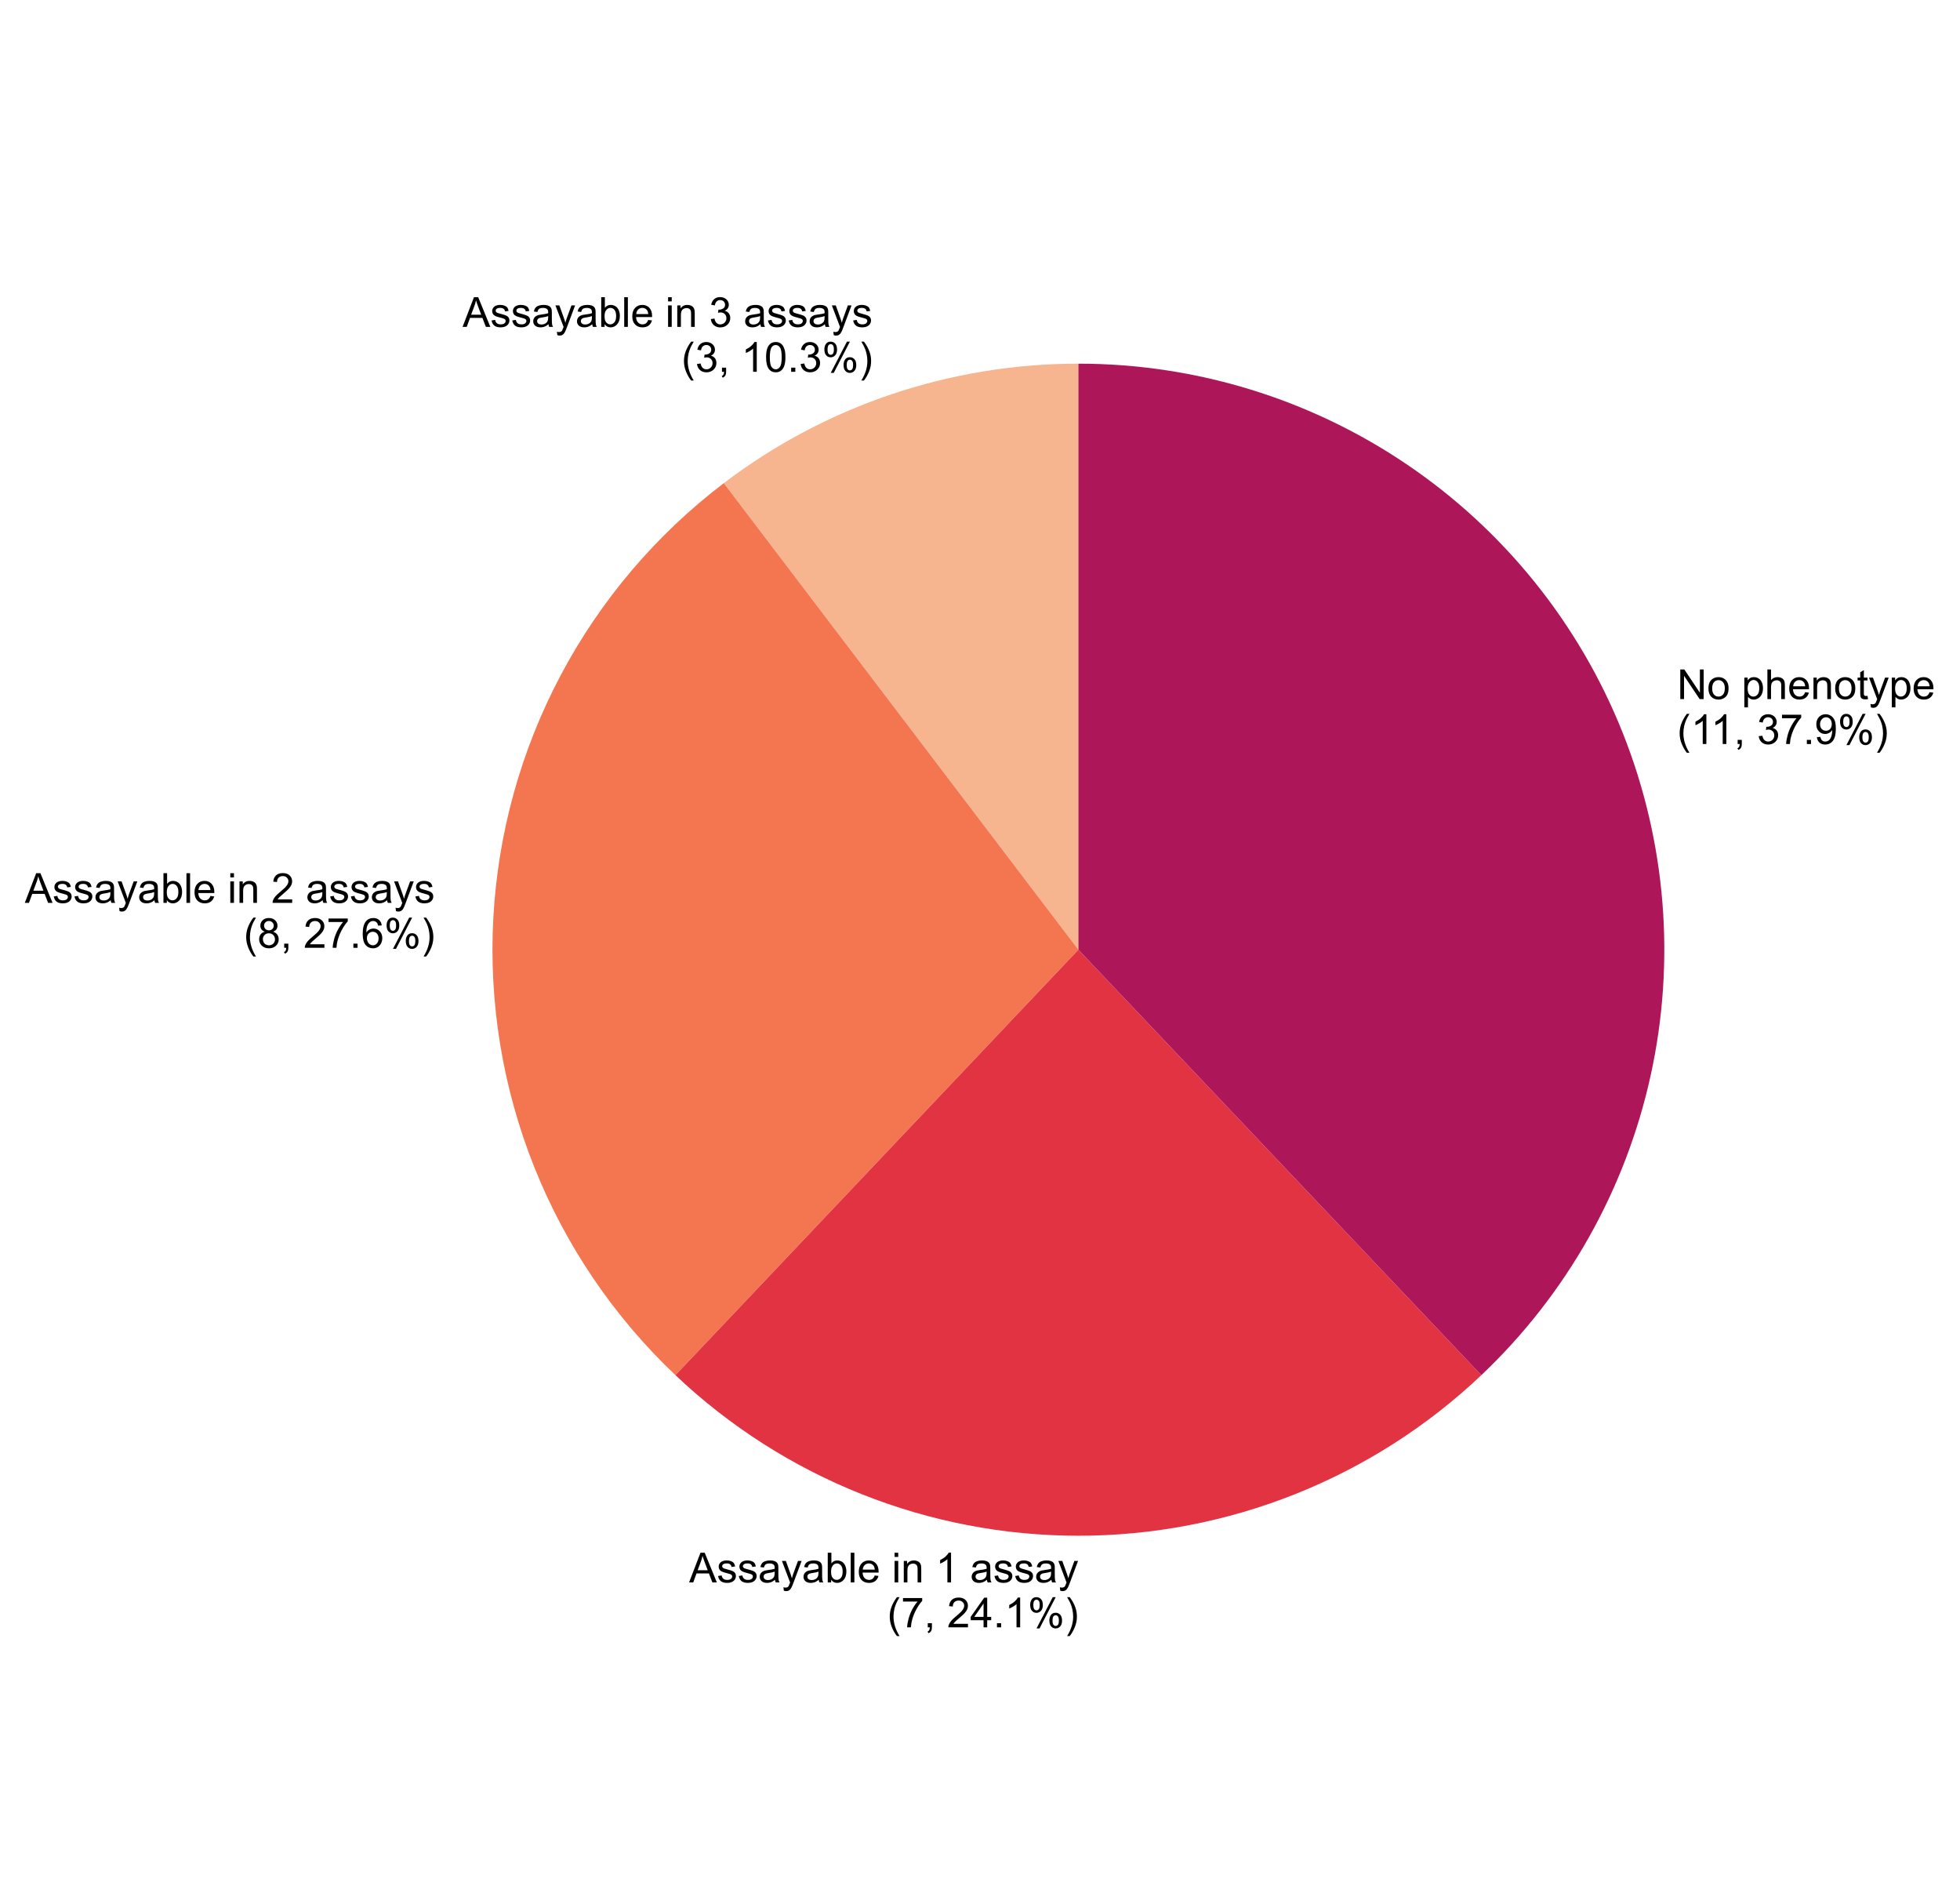
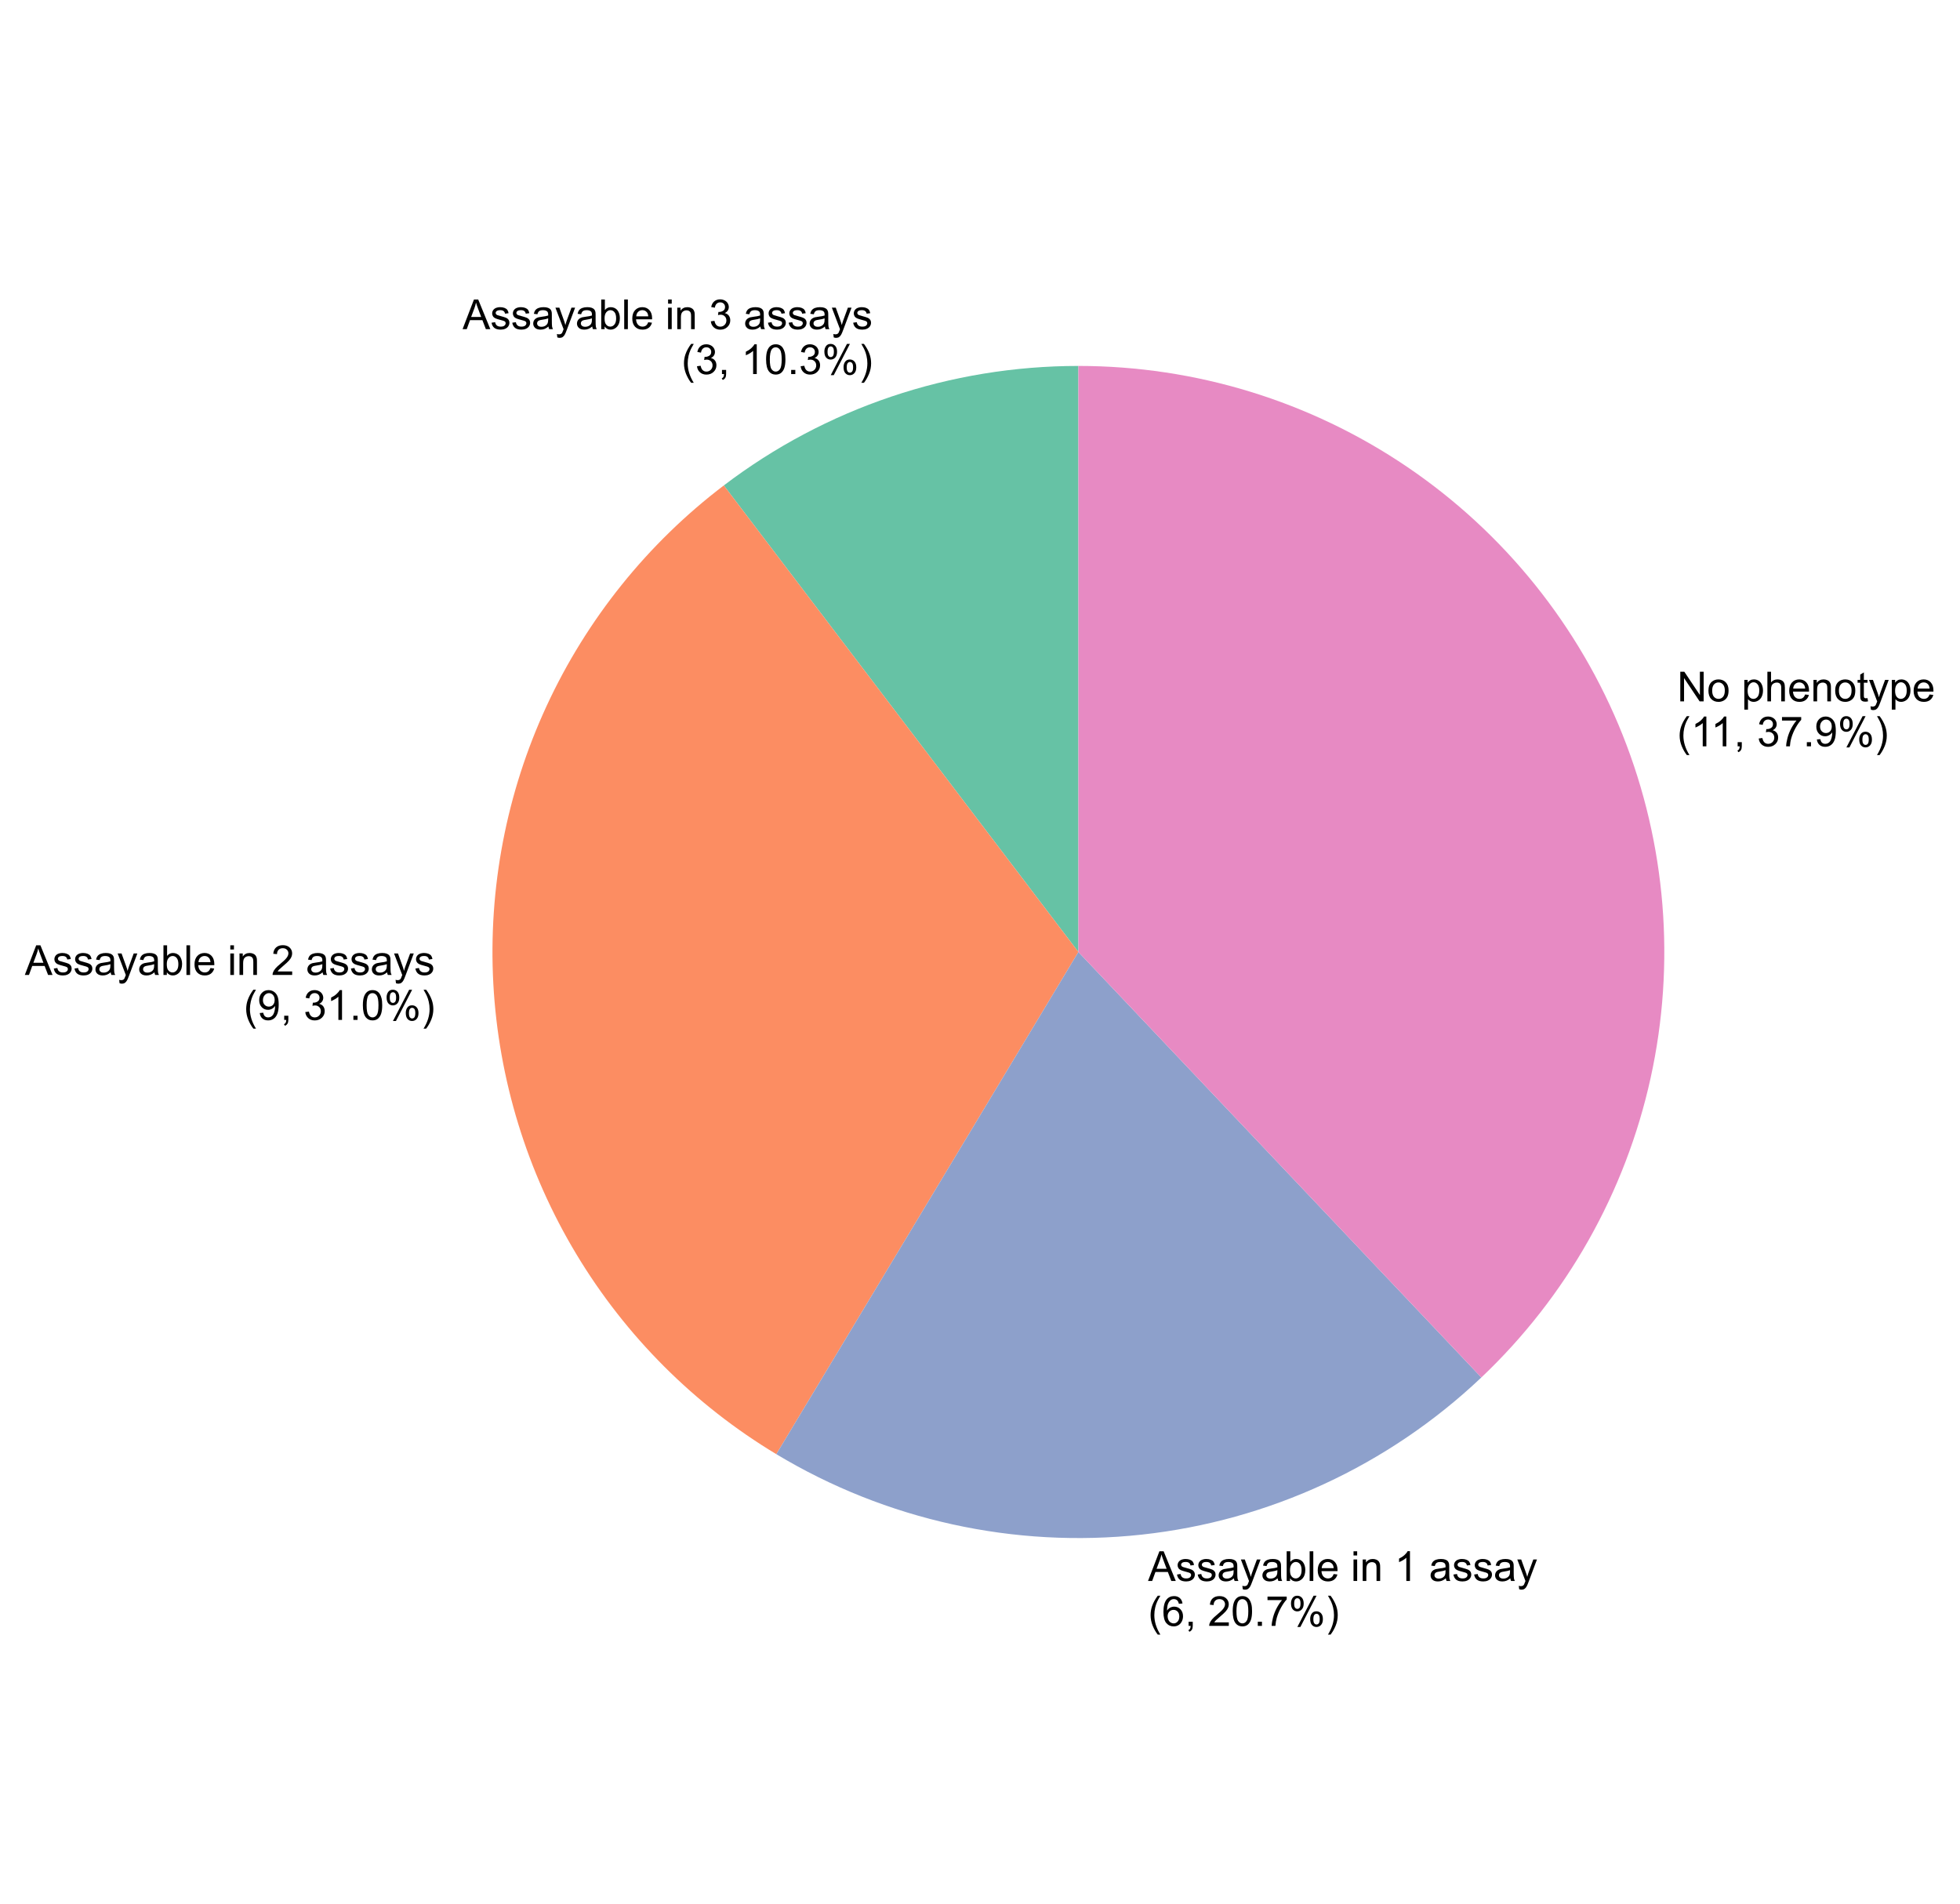
- <svg xmlns="http://www.w3.org/2000/svg" xmlns:xlink="http://www.w3.org/1999/xlink" width="567.611pt" height="549.955pt" viewBox="0 0 567.611 549.955" version="1.1">
+ <svg xmlns="http://www.w3.org/2000/svg" xmlns:xlink="http://www.w3.org/1999/xlink" width="567.611pt" height="551.263pt" viewBox="0 0 567.611 551.263" version="1.1">
  <defs>
    <style type="text/css">*{stroke-linejoin: round; stroke-linecap: butt}</style>
  </defs>
  <g id="figure_1">
    <g id="patch_1">
-       <path d="M 0 549.955  L 567.611 549.955  L 567.611 0  L 0 0  L 0 549.955  z " style="fill: none" />
+       <path d="M 0 551.263  L 567.611 551.263  L 567.611 0  L 0 0  L 0 551.263  z " style="fill: none" />
    </g>
    <g id="axes_1">
      <g id="patch_2">
-         <path d="M 312.299 105.296  C 293.877 105.296 275.577 108.296 258.12 114.178  C 240.662 120.06 224.278 128.746 209.612 139.895  L 312.299 274.977  z " style="fill: #f6b48f" />
+         <path d="M 312.299 105.95  C 293.877 105.95 275.577 108.95 258.12 114.832  C 240.662 120.715 224.278 129.401 209.612 140.549  L 312.299 275.632  z " style="fill: #66c2a5" />
      </g>
      <g id="patch_3">
-         <path d="M 209.612 139.895  C 190.025 154.785 173.908 173.759 162.383 195.497  C 150.858 217.235 144.198 241.223 142.866 265.791  C 141.534 290.359 145.562 314.926 154.669 337.783  C 163.776 360.64 177.746 381.245 195.609 398.166  L 312.299 274.977  z " style="fill: #f37651" />
+         <path d="M 209.612 140.549  C 187.554 157.318 169.935 179.237 158.3 204.384  C 146.666 229.532 141.366 257.15 142.866 284.818  C 144.367 312.486 152.621 339.37 166.906 363.112  C 181.191 386.854 201.077 406.74 224.819 421.025  L 312.299 275.632  z " style="fill: #fc8d62" />
      </g>
      <g id="patch_4">
-         <path d="M 195.609 398.166  C 227.116 428.01 268.902 444.659 312.299 444.659  C 355.697 444.659 397.483 428.01 428.989 398.166  L 312.299 274.977  z " style="fill: #e13342" />
+         <path d="M 224.819 421.025  C 256.595 440.143 293.778 448.328 330.645 444.319  C 367.512 440.309 402.066 424.322 428.989 398.82  L 312.299 275.632  z " style="fill: #8da0cb" />
      </g>
      <g id="patch_5">
-         <path d="M 428.989 398.166  C 453.635 374.82 470.716 344.607 478.014 311.454  C 485.311 278.301 482.495 243.708 469.929 212.172  C 457.364 180.636 435.62 153.584 407.522 134.534  C 379.425 115.483 346.246 105.296 312.299 105.296  L 312.299 274.977  z " style="fill: #ad1759" />
+         <path d="M 428.989 398.82  C 453.635 375.474 470.716 345.262 478.014 312.108  C 485.311 278.955 482.495 244.362 469.929 212.826  C 457.364 181.29 435.62 154.239 407.522 135.188  C 379.425 116.137 346.246 105.95 312.299 105.95  L 312.299 275.632  z " style="fill: #e78ac3" />
      </g>
      <g id="matplotlib.axis_1" />
      <g id="matplotlib.axis_2" />
      <g id="text_1">
-         <g transform="translate(133.9785 94.64365) scale(0.12 -0.12)">
+         <g transform="translate(133.9785 95.29798) scale(0.12 -0.12)">
          <defs>
            <path id="ArialMT-41" d="M -9 0  L 1750 4581  L 2403 4581  L 4278 0  L 3588 0  L 3053 1388  L 1138 1388  L 634 0  L -9 0  z M 1313 1881  L 2866 1881  L 2388 3150  Q 2169 3728 2063 4100  Q 1975 3659 1816 3225  L 1313 1881  z " transform="scale(0.015625)" />
            <path id="ArialMT-73" d="M 197 991  L 753 1078  Q 800 744 1014 566  Q 1228 388 1613 388  Q 2000 388 2187 545  Q 2375 703 2375 916  Q 2375 1106 2209 1216  Q 2094 1291 1634 1406  Q 1016 1563 777 1677  Q 538 1791 414 1992  Q 291 2194 291 2438  Q 291 2659 392 2848  Q 494 3038 669 3163  Q 800 3259 1026 3326  Q 1253 3394 1513 3394  Q 1903 3394 2198 3281  Q 2494 3169 2634 2976  Q 2775 2784 2828 2463  L 2278 2388  Q 2241 2644 2061 2787  Q 1881 2931 1553 2931  Q 1166 2931 1000 2803  Q 834 2675 834 2503  Q 834 2394 903 2306  Q 972 2216 1119 2156  Q 1203 2125 1616 2013  Q 2213 1853 2448 1751  Q 2684 1650 2818 1456  Q 2953 1263 2953 975  Q 2953 694 2789 445  Q 2625 197 2315 61  Q 2006 -75 1616 -75  Q 969 -75 630 194  Q 291 463 197 991  z " transform="scale(0.015625)" />
            <path id="ArialMT-61" d="M 2588 409  Q 2275 144 1986 34  Q 1697 -75 1366 -75  Q 819 -75 525 192  Q 231 459 231 875  Q 231 1119 342 1320  Q 453 1522 633 1644  Q 813 1766 1038 1828  Q 1203 1872 1538 1913  Q 2219 1994 2541 2106  Q 2544 2222 2544 2253  Q 2544 2597 2384 2738  Q 2169 2928 1744 2928  Q 1347 2928 1158 2789  Q 969 2650 878 2297  L 328 2372  Q 403 2725 575 2942  Q 747 3159 1072 3276  Q 1397 3394 1825 3394  Q 2250 3394 2515 3294  Q 2781 3194 2906 3042  Q 3031 2891 3081 2659  Q 3109 2516 3109 2141  L 3109 1391  Q 3109 606 3145 398  Q 3181 191 3288 0  L 2700 0  Q 2613 175 2588 409  z M 2541 1666  Q 2234 1541 1622 1453  Q 1275 1403 1131 1340  Q 988 1278 909 1158  Q 831 1038 831 891  Q 831 666 1001 516  Q 1172 366 1500 366  Q 1825 366 2078 508  Q 2331 650 2450 897  Q 2541 1088 2541 1459  L 2541 1666  z " transform="scale(0.015625)" />
            <path id="ArialMT-79" d="M 397 -1278  L 334 -750  Q 519 -800 656 -800  Q 844 -800 956 -737  Q 1069 -675 1141 -563  Q 1194 -478 1313 -144  Q 1328 -97 1363 -6  L 103 3319  L 709 3319  L 1400 1397  Q 1534 1031 1641 628  Q 1738 1016 1872 1384  L 2581 3319  L 3144 3319  L 1881 -56  Q 1678 -603 1566 -809  Q 1416 -1088 1222 -1217  Q 1028 -1347 759 -1347  Q 597 -1347 397 -1278  z " transform="scale(0.015625)" />
            <path id="ArialMT-62" d="M 941 0  L 419 0  L 419 4581  L 981 4581  L 981 2947  Q 1338 3394 1891 3394  Q 2197 3394 2470 3270  Q 2744 3147 2920 2923  Q 3097 2700 3197 2384  Q 3297 2069 3297 1709  Q 3297 856 2875 390  Q 2453 -75 1863 -75  Q 1275 -75 941 416  L 941 0  z M 934 1684  Q 934 1088 1097 822  Q 1363 388 1816 388  Q 2184 388 2453 708  Q 2722 1028 2722 1663  Q 2722 2313 2464 2622  Q 2206 2931 1841 2931  Q 1472 2931 1203 2611  Q 934 2291 934 1684  z " transform="scale(0.015625)" />
            <path id="ArialMT-6c" d="M 409 0  L 409 4581  L 972 4581  L 972 0  L 409 0  z " transform="scale(0.015625)" />
            <path id="ArialMT-65" d="M 2694 1069  L 3275 997  Q 3138 488 2766 206  Q 2394 -75 1816 -75  Q 1088 -75 661 373  Q 234 822 234 1631  Q 234 2469 665 2931  Q 1097 3394 1784 3394  Q 2450 3394 2872 2941  Q 3294 2488 3294 1666  Q 3294 1616 3291 1516  L 816 1516  Q 847 969 1125 678  Q 1403 388 1819 388  Q 2128 388 2347 550  Q 2566 713 2694 1069  z M 847 1978  L 2700 1978  Q 2663 2397 2488 2606  Q 2219 2931 1791 2931  Q 1403 2931 1139 2672  Q 875 2413 847 1978  z " transform="scale(0.015625)" />
            <path id="ArialMT-20" transform="scale(0.015625)" />
            <path id="ArialMT-69" d="M 425 3934  L 425 4581  L 988 4581  L 988 3934  L 425 3934  z M 425 0  L 425 3319  L 988 3319  L 988 0  L 425 0  z " transform="scale(0.015625)" />
            <path id="ArialMT-6e" d="M 422 0  L 422 3319  L 928 3319  L 928 2847  Q 1294 3394 1984 3394  Q 2284 3394 2536 3286  Q 2788 3178 2913 3003  Q 3038 2828 3088 2588  Q 3119 2431 3119 2041  L 3119 0  L 2556 0  L 2556 2019  Q 2556 2363 2490 2533  Q 2425 2703 2258 2804  Q 2091 2906 1866 2906  Q 1506 2906 1245 2678  Q 984 2450 984 1813  L 984 0  L 422 0  z " transform="scale(0.015625)" />
            <path id="ArialMT-33" d="M 269 1209  L 831 1284  Q 928 806 1161 595  Q 1394 384 1728 384  Q 2125 384 2398 659  Q 2672 934 2672 1341  Q 2672 1728 2419 1979  Q 2166 2231 1775 2231  Q 1616 2231 1378 2169  L 1441 2663  Q 1497 2656 1531 2656  Q 1891 2656 2178 2843  Q 2466 3031 2466 3422  Q 2466 3731 2256 3934  Q 2047 4138 1716 4138  Q 1388 4138 1169 3931  Q 950 3725 888 3313  L 325 3413  Q 428 3978 793 4289  Q 1159 4600 1703 4600  Q 2078 4600 2393 4439  Q 2709 4278 2876 4000  Q 3044 3722 3044 3409  Q 3044 3113 2884 2869  Q 2725 2625 2413 2481  Q 2819 2388 3044 2092  Q 3269 1797 3269 1353  Q 3269 753 2831 336  Q 2394 -81 1725 -81  Q 1122 -81 723 278  Q 325 638 269 1209  z " transform="scale(0.015625)" />
          </defs>
          <use xlink:href="#ArialMT-41" />
          <use xlink:href="#ArialMT-73" x="66.699" />
          <use xlink:href="#ArialMT-73" x="116.699" />
          <use xlink:href="#ArialMT-61" x="166.699" />
          <use xlink:href="#ArialMT-79" x="222.314" />
          <use xlink:href="#ArialMT-61" x="272.314" />
          <use xlink:href="#ArialMT-62" x="327.93" />
          <use xlink:href="#ArialMT-6c" x="383.545" />
          <use xlink:href="#ArialMT-65" x="405.762" />
          <use xlink:href="#ArialMT-20" x="461.377" />
          <use xlink:href="#ArialMT-69" x="489.16" />
          <use xlink:href="#ArialMT-6e" x="511.377" />
          <use xlink:href="#ArialMT-20" x="566.992" />
          <use xlink:href="#ArialMT-33" x="594.775" />
          <use xlink:href="#ArialMT-20" x="650.391" />
          <use xlink:href="#ArialMT-61" x="678.174" />
          <use xlink:href="#ArialMT-73" x="733.789" />
          <use xlink:href="#ArialMT-73" x="783.789" />
          <use xlink:href="#ArialMT-61" x="833.789" />
          <use xlink:href="#ArialMT-79" x="889.404" />
          <use xlink:href="#ArialMT-73" x="939.404" />
        </g>
-         <g transform="translate(197.346 107.652) scale(0.12 -0.12)">
+         <g transform="translate(197.346 108.3064) scale(0.12 -0.12)">
          <defs>
            <path id="ArialMT-28" d="M 1497 -1347  Q 1031 -759 709 28  Q 388 816 388 1659  Q 388 2403 628 3084  Q 909 3875 1497 4659  L 1900 4659  Q 1522 4009 1400 3731  Q 1209 3300 1100 2831  Q 966 2247 966 1656  Q 966 153 1900 -1347  L 1497 -1347  z " transform="scale(0.015625)" />
            <path id="ArialMT-2c" d="M 569 0  L 569 641  L 1209 641  L 1209 0  Q 1209 -353 1084 -570  Q 959 -788 688 -906  L 531 -666  Q 709 -588 793 -436  Q 878 -284 888 0  L 569 0  z " transform="scale(0.015625)" />
            <path id="ArialMT-31" d="M 2384 0  L 1822 0  L 1822 3584  Q 1619 3391 1289 3197  Q 959 3003 697 2906  L 697 3450  Q 1169 3672 1522 3987  Q 1875 4303 2022 4600  L 2384 4600  L 2384 0  z " transform="scale(0.015625)" />
            <path id="ArialMT-30" d="M 266 2259  Q 266 3072 433 3567  Q 600 4063 929 4331  Q 1259 4600 1759 4600  Q 2128 4600 2406 4451  Q 2684 4303 2865 4023  Q 3047 3744 3150 3342  Q 3253 2941 3253 2259  Q 3253 1453 3087 958  Q 2922 463 2592 192  Q 2263 -78 1759 -78  Q 1097 -78 719 397  Q 266 969 266 2259  z M 844 2259  Q 844 1131 1108 757  Q 1372 384 1759 384  Q 2147 384 2411 759  Q 2675 1134 2675 2259  Q 2675 3391 2411 3762  Q 2147 4134 1753 4134  Q 1366 4134 1134 3806  Q 844 3388 844 2259  z " transform="scale(0.015625)" />
            <path id="ArialMT-2e" d="M 581 0  L 581 641  L 1222 641  L 1222 0  L 581 0  z " transform="scale(0.015625)" />
            <path id="ArialMT-25" d="M 372 3481  Q 372 3972 619 4315  Q 866 4659 1334 4659  Q 1766 4659 2048 4351  Q 2331 4044 2331 3447  Q 2331 2866 2045 2552  Q 1759 2238 1341 2238  Q 925 2238 648 2547  Q 372 2856 372 3481  z M 1350 4272  Q 1141 4272 1002 4090  Q 863 3909 863 3425  Q 863 2984 1003 2804  Q 1144 2625 1350 2625  Q 1563 2625 1702 2806  Q 1841 2988 1841 3469  Q 1841 3913 1700 4092  Q 1559 4272 1350 4272  z M 1353 -169  L 3859 4659  L 4316 4659  L 1819 -169  L 1353 -169  z M 3334 1075  Q 3334 1569 3581 1911  Q 3828 2253 4300 2253  Q 4731 2253 5014 1945  Q 5297 1638 5297 1041  Q 5297 459 5011 145  Q 4725 -169 4303 -169  Q 3888 -169 3611 142  Q 3334 453 3334 1075  z M 4316 1866  Q 4103 1866 3964 1684  Q 3825 1503 3825 1019  Q 3825 581 3965 400  Q 4106 219 4313 219  Q 4528 219 4667 400  Q 4806 581 4806 1063  Q 4806 1506 4665 1686  Q 4525 1866 4316 1866  z " transform="scale(0.015625)" />
            <path id="ArialMT-29" d="M 791 -1347  L 388 -1347  Q 1322 153 1322 1656  Q 1322 2244 1188 2822  Q 1081 3291 891 3722  Q 769 4003 388 4659  L 791 4659  Q 1378 3875 1659 3084  Q 1900 2403 1900 1659  Q 1900 816 1576 28  Q 1253 -759 791 -1347  z " transform="scale(0.015625)" />
          </defs>
          <use xlink:href="#ArialMT-28" />
          <use xlink:href="#ArialMT-33" x="33.301" />
          <use xlink:href="#ArialMT-2c" x="88.916" />
          <use xlink:href="#ArialMT-20" x="116.699" />
          <use xlink:href="#ArialMT-31" x="144.482" />
          <use xlink:href="#ArialMT-30" x="200.098" />
          <use xlink:href="#ArialMT-2e" x="255.713" />
          <use xlink:href="#ArialMT-33" x="283.496" />
          <use xlink:href="#ArialMT-25" x="339.111" />
          <use xlink:href="#ArialMT-29" x="428.027" />
        </g>
      </g>
      <g id="text_2">
-         <g transform="translate(7.2 261.4179) scale(0.12 -0.12)">
+         <g transform="translate(7.2 282.2823) scale(0.12 -0.12)">
          <defs>
            <path id="ArialMT-32" d="M 3222 541  L 3222 0  L 194 0  Q 188 203 259 391  Q 375 700 629 1000  Q 884 1300 1366 1694  Q 2113 2306 2375 2664  Q 2638 3022 2638 3341  Q 2638 3675 2398 3904  Q 2159 4134 1775 4134  Q 1369 4134 1125 3890  Q 881 3647 878 3216  L 300 3275  Q 359 3922 746 4261  Q 1134 4600 1788 4600  Q 2447 4600 2831 4234  Q 3216 3869 3216 3328  Q 3216 3053 3103 2787  Q 2991 2522 2730 2228  Q 2469 1934 1863 1422  Q 1356 997 1212 845  Q 1069 694 975 541  L 3222 541  z " transform="scale(0.015625)" />
          </defs>
          <use xlink:href="#ArialMT-41" />
          <use xlink:href="#ArialMT-73" x="66.699" />
          <use xlink:href="#ArialMT-73" x="116.699" />
          <use xlink:href="#ArialMT-61" x="166.699" />
          <use xlink:href="#ArialMT-79" x="222.314" />
          <use xlink:href="#ArialMT-61" x="272.314" />
          <use xlink:href="#ArialMT-62" x="327.93" />
          <use xlink:href="#ArialMT-6c" x="383.545" />
          <use xlink:href="#ArialMT-65" x="405.762" />
          <use xlink:href="#ArialMT-20" x="461.377" />
          <use xlink:href="#ArialMT-69" x="489.16" />
          <use xlink:href="#ArialMT-6e" x="511.377" />
          <use xlink:href="#ArialMT-20" x="566.992" />
          <use xlink:href="#ArialMT-32" x="594.775" />
          <use xlink:href="#ArialMT-20" x="650.391" />
          <use xlink:href="#ArialMT-61" x="678.174" />
          <use xlink:href="#ArialMT-73" x="733.789" />
          <use xlink:href="#ArialMT-73" x="783.789" />
          <use xlink:href="#ArialMT-61" x="833.789" />
          <use xlink:href="#ArialMT-79" x="889.404" />
          <use xlink:href="#ArialMT-73" x="939.404" />
        </g>
-         <g transform="translate(70.5675 274.4263) scale(0.12 -0.12)">
-           <defs>
-             <path id="ArialMT-38" d="M 1131 2484  Q 781 2613 612 2850  Q 444 3088 444 3419  Q 444 3919 803 4259  Q 1163 4600 1759 4600  Q 2359 4600 2725 4251  Q 3091 3903 3091 3403  Q 3091 3084 2923 2848  Q 2756 2613 2416 2484  Q 2838 2347 3058 2040  Q 3278 1734 3278 1309  Q 3278 722 2862 322  Q 2447 -78 1769 -78  Q 1091 -78 675 323  Q 259 725 259 1325  Q 259 1772 486 2073  Q 713 2375 1131 2484  z M 1019 3438  Q 1019 3113 1228 2906  Q 1438 2700 1772 2700  Q 2097 2700 2305 2904  Q 2513 3109 2513 3406  Q 2513 3716 2298 3927  Q 2084 4138 1766 4138  Q 1444 4138 1231 3931  Q 1019 3725 1019 3438  z M 838 1322  Q 838 1081 952 856  Q 1066 631 1291 507  Q 1516 384 1775 384  Q 2178 384 2440 643  Q 2703 903 2703 1303  Q 2703 1709 2433 1975  Q 2163 2241 1756 2241  Q 1359 2241 1098 1978  Q 838 1716 838 1322  z " transform="scale(0.015625)" />
-             <path id="ArialMT-37" d="M 303 3981  L 303 4522  L 3269 4522  L 3269 4084  Q 2831 3619 2401 2847  Q 1972 2075 1738 1259  Q 1569 684 1522 0  L 944 0  Q 953 541 1156 1306  Q 1359 2072 1739 2783  Q 2119 3494 2547 3981  L 303 3981  z " transform="scale(0.015625)" />
-             <path id="ArialMT-36" d="M 3184 3459  L 2625 3416  Q 2550 3747 2413 3897  Q 2184 4138 1850 4138  Q 1581 4138 1378 3988  Q 1113 3794 959 3422  Q 806 3050 800 2363  Q 1003 2672 1297 2822  Q 1591 2972 1913 2972  Q 2475 2972 2870 2558  Q 3266 2144 3266 1488  Q 3266 1056 3080 686  Q 2894 316 2569 119  Q 2244 -78 1831 -78  Q 1128 -78 684 439  Q 241 956 241 2144  Q 241 3472 731 4075  Q 1159 4600 1884 4600  Q 2425 4600 2770 4297  Q 3116 3994 3184 3459  z M 888 1484  Q 888 1194 1011 928  Q 1134 663 1356 523  Q 1578 384 1822 384  Q 2178 384 2434 671  Q 2691 959 2691 1453  Q 2691 1928 2437 2201  Q 2184 2475 1800 2475  Q 1419 2475 1153 2201  Q 888 1928 888 1484  z " transform="scale(0.015625)" />
-           </defs>
-           <use xlink:href="#ArialMT-28" />
-           <use xlink:href="#ArialMT-38" x="33.301" />
+         <g transform="translate(70.5675 295.2906) scale(0.12 -0.12)">
+           <defs>
+             <path id="ArialMT-39" d="M 350 1059  L 891 1109  Q 959 728 1153 556  Q 1347 384 1650 384  Q 1909 384 2104 503  Q 2300 622 2425 820  Q 2550 1019 2634 1356  Q 2719 1694 2719 2044  Q 2719 2081 2716 2156  Q 2547 1888 2255 1720  Q 1963 1553 1622 1553  Q 1053 1553 659 1965  Q 266 2378 266 3053  Q 266 3750 677 4175  Q 1088 4600 1706 4600  Q 2153 4600 2523 4359  Q 2894 4119 3086 3673  Q 3278 3228 3278 2384  Q 3278 1506 3087 986  Q 2897 466 2520 194  Q 2144 -78 1638 -78  Q 1100 -78 759 220  Q 419 519 350 1059  z M 2653 3081  Q 2653 3566 2395 3850  Q 2138 4134 1775 4134  Q 1400 4134 1122 3828  Q 844 3522 844 3034  Q 844 2597 1108 2323  Q 1372 2050 1759 2050  Q 2150 2050 2401 2323  Q 2653 2597 2653 3081  z " transform="scale(0.015625)" />
+           </defs>
+           <use xlink:href="#ArialMT-28" />
+           <use xlink:href="#ArialMT-39" x="33.301" />
          <use xlink:href="#ArialMT-2c" x="88.916" />
          <use xlink:href="#ArialMT-20" x="116.699" />
-           <use xlink:href="#ArialMT-32" x="144.482" />
-           <use xlink:href="#ArialMT-37" x="200.098" />
+           <use xlink:href="#ArialMT-33" x="144.482" />
+           <use xlink:href="#ArialMT-31" x="200.098" />
          <use xlink:href="#ArialMT-2e" x="255.713" />
-           <use xlink:href="#ArialMT-36" x="283.496" />
+           <use xlink:href="#ArialMT-30" x="283.496" />
          <use xlink:href="#ArialMT-25" x="339.111" />
          <use xlink:href="#ArialMT-29" x="428.027" />
        </g>
      </g>
      <g id="text_3">
-         <g transform="translate(199.5761 458.1727) scale(0.12 -0.12)">
+         <g transform="translate(332.4796 457.7329) scale(0.12 -0.12)">
          <use xlink:href="#ArialMT-41" />
          <use xlink:href="#ArialMT-73" x="66.699" />
          <use xlink:href="#ArialMT-73" x="116.699" />
          <use xlink:href="#ArialMT-61" x="166.699" />
          <use xlink:href="#ArialMT-79" x="222.314" />
          <use xlink:href="#ArialMT-61" x="272.314" />
          <use xlink:href="#ArialMT-62" x="327.93" />
          <use xlink:href="#ArialMT-6c" x="383.545" />
          <use xlink:href="#ArialMT-65" x="405.762" />
          <use xlink:href="#ArialMT-20" x="461.377" />
          <use xlink:href="#ArialMT-69" x="489.16" />
          <use xlink:href="#ArialMT-6e" x="511.377" />
          <use xlink:href="#ArialMT-20" x="566.992" />
          <use xlink:href="#ArialMT-31" x="594.775" />
          <use xlink:href="#ArialMT-20" x="650.391" />
          <use xlink:href="#ArialMT-61" x="678.174" />
          <use xlink:href="#ArialMT-73" x="733.789" />
          <use xlink:href="#ArialMT-73" x="783.789" />
          <use xlink:href="#ArialMT-61" x="833.789" />
          <use xlink:href="#ArialMT-79" x="889.404" />
        </g>
-         <g transform="translate(256.9436 471.1811) scale(0.12 -0.12)">
-           <defs>
-             <path id="ArialMT-34" d="M 2069 0  L 2069 1097  L 81 1097  L 81 1613  L 2172 4581  L 2631 4581  L 2631 1613  L 3250 1613  L 3250 1097  L 2631 1097  L 2631 0  L 2069 0  z M 2069 1613  L 2069 3678  L 634 1613  L 2069 1613  z " transform="scale(0.015625)" />
-           </defs>
-           <use xlink:href="#ArialMT-28" />
-           <use xlink:href="#ArialMT-37" x="33.301" />
+         <g transform="translate(332.4796 470.7413) scale(0.12 -0.12)">
+           <defs>
+             <path id="ArialMT-36" d="M 3184 3459  L 2625 3416  Q 2550 3747 2413 3897  Q 2184 4138 1850 4138  Q 1581 4138 1378 3988  Q 1113 3794 959 3422  Q 806 3050 800 2363  Q 1003 2672 1297 2822  Q 1591 2972 1913 2972  Q 2475 2972 2870 2558  Q 3266 2144 3266 1488  Q 3266 1056 3080 686  Q 2894 316 2569 119  Q 2244 -78 1831 -78  Q 1128 -78 684 439  Q 241 956 241 2144  Q 241 3472 731 4075  Q 1159 4600 1884 4600  Q 2425 4600 2770 4297  Q 3116 3994 3184 3459  z M 888 1484  Q 888 1194 1011 928  Q 1134 663 1356 523  Q 1578 384 1822 384  Q 2178 384 2434 671  Q 2691 959 2691 1453  Q 2691 1928 2437 2201  Q 2184 2475 1800 2475  Q 1419 2475 1153 2201  Q 888 1928 888 1484  z " transform="scale(0.015625)" />
+             <path id="ArialMT-37" d="M 303 3981  L 303 4522  L 3269 4522  L 3269 4084  Q 2831 3619 2401 2847  Q 1972 2075 1738 1259  Q 1569 684 1522 0  L 944 0  Q 953 541 1156 1306  Q 1359 2072 1739 2783  Q 2119 3494 2547 3981  L 303 3981  z " transform="scale(0.015625)" />
+           </defs>
+           <use xlink:href="#ArialMT-28" />
+           <use xlink:href="#ArialMT-36" x="33.301" />
          <use xlink:href="#ArialMT-2c" x="88.916" />
          <use xlink:href="#ArialMT-20" x="116.699" />
          <use xlink:href="#ArialMT-32" x="144.482" />
-           <use xlink:href="#ArialMT-34" x="200.098" />
+           <use xlink:href="#ArialMT-30" x="200.098" />
          <use xlink:href="#ArialMT-2e" x="255.713" />
-           <use xlink:href="#ArialMT-31" x="283.496" />
+           <use xlink:href="#ArialMT-37" x="283.496" />
          <use xlink:href="#ArialMT-25" x="339.111" />
          <use xlink:href="#ArialMT-29" x="428.027" />
        </g>
      </g>
      <g id="text_4">
-         <g transform="translate(485.6925 202.4189) scale(0.12 -0.12)">
+         <g transform="translate(485.6925 203.0732) scale(0.12 -0.12)">
          <defs>
            <path id="ArialMT-4e" d="M 488 0  L 488 4581  L 1109 4581  L 3516 984  L 3516 4581  L 4097 4581  L 4097 0  L 3475 0  L 1069 3600  L 1069 0  L 488 0  z " transform="scale(0.015625)" />
            <path id="ArialMT-6f" d="M 213 1659  Q 213 2581 725 3025  Q 1153 3394 1769 3394  Q 2453 3394 2887 2945  Q 3322 2497 3322 1706  Q 3322 1066 3130 698  Q 2938 331 2570 128  Q 2203 -75 1769 -75  Q 1072 -75 642 372  Q 213 819 213 1659  z M 791 1659  Q 791 1022 1069 705  Q 1347 388 1769 388  Q 2188 388 2466 706  Q 2744 1025 2744 1678  Q 2744 2294 2464 2611  Q 2184 2928 1769 2928  Q 1347 2928 1069 2612  Q 791 2297 791 1659  z " transform="scale(0.015625)" />
            <path id="ArialMT-70" d="M 422 -1272  L 422 3319  L 934 3319  L 934 2888  Q 1116 3141 1344 3267  Q 1572 3394 1897 3394  Q 2322 3394 2647 3175  Q 2972 2956 3137 2557  Q 3303 2159 3303 1684  Q 3303 1175 3120 767  Q 2938 359 2589 142  Q 2241 -75 1856 -75  Q 1575 -75 1351 44  Q 1128 163 984 344  L 984 -1272  L 422 -1272  z M 931 1641  Q 931 1000 1190 694  Q 1450 388 1819 388  Q 2194 388 2461 705  Q 2728 1022 2728 1688  Q 2728 2322 2467 2637  Q 2206 2953 1844 2953  Q 1484 2953 1207 2617  Q 931 2281 931 1641  z " transform="scale(0.015625)" />
            <path id="ArialMT-68" d="M 422 0  L 422 4581  L 984 4581  L 984 2938  Q 1378 3394 1978 3394  Q 2347 3394 2619 3248  Q 2891 3103 3008 2847  Q 3125 2591 3125 2103  L 3125 0  L 2563 0  L 2563 2103  Q 2563 2525 2380 2717  Q 2197 2909 1863 2909  Q 1613 2909 1392 2779  Q 1172 2650 1078 2428  Q 984 2206 984 1816  L 984 0  L 422 0  z " transform="scale(0.015625)" />
            <path id="ArialMT-74" d="M 1650 503  L 1731 6  Q 1494 -44 1306 -44  Q 1000 -44 831 53  Q 663 150 594 308  Q 525 466 525 972  L 525 2881  L 113 2881  L 113 3319  L 525 3319  L 525 4141  L 1084 4478  L 1084 3319  L 1650 3319  L 1650 2881  L 1084 2881  L 1084 941  Q 1084 700 1114 631  Q 1144 563 1211 522  Q 1278 481 1403 481  Q 1497 481 1650 503  z " transform="scale(0.015625)" />
          </defs>
          <use xlink:href="#ArialMT-4e" />
          <use xlink:href="#ArialMT-6f" x="72.217" />
          <use xlink:href="#ArialMT-20" x="127.832" />
          <use xlink:href="#ArialMT-70" x="155.615" />
          <use xlink:href="#ArialMT-68" x="211.23" />
          <use xlink:href="#ArialMT-65" x="266.846" />
          <use xlink:href="#ArialMT-6e" x="322.461" />
          <use xlink:href="#ArialMT-6f" x="378.076" />
          <use xlink:href="#ArialMT-74" x="433.691" />
          <use xlink:href="#ArialMT-79" x="461.475" />
          <use xlink:href="#ArialMT-70" x="511.475" />
          <use xlink:href="#ArialMT-65" x="567.09" />
        </g>
-         <g transform="translate(485.6925 215.4273) scale(0.12 -0.12)">
-           <defs>
-             <path id="ArialMT-39" d="M 350 1059  L 891 1109  Q 959 728 1153 556  Q 1347 384 1650 384  Q 1909 384 2104 503  Q 2300 622 2425 820  Q 2550 1019 2634 1356  Q 2719 1694 2719 2044  Q 2719 2081 2716 2156  Q 2547 1888 2255 1720  Q 1963 1553 1622 1553  Q 1053 1553 659 1965  Q 266 2378 266 3053  Q 266 3750 677 4175  Q 1088 4600 1706 4600  Q 2153 4600 2523 4359  Q 2894 4119 3086 3673  Q 3278 3228 3278 2384  Q 3278 1506 3087 986  Q 2897 466 2520 194  Q 2144 -78 1638 -78  Q 1100 -78 759 220  Q 419 519 350 1059  z M 2653 3081  Q 2653 3566 2395 3850  Q 2138 4134 1775 4134  Q 1400 4134 1122 3828  Q 844 3522 844 3034  Q 844 2597 1108 2323  Q 1372 2050 1759 2050  Q 2150 2050 2401 2323  Q 2653 2597 2653 3081  z " transform="scale(0.015625)" />
-           </defs>
+         <g transform="translate(485.6925 216.0816) scale(0.12 -0.12)">
          <use xlink:href="#ArialMT-28" />
          <use xlink:href="#ArialMT-31" x="33.301" />
          <use xlink:href="#ArialMT-31" x="81.541" />
          <use xlink:href="#ArialMT-2c" x="137.156" />
          <use xlink:href="#ArialMT-20" x="164.939" />
          <use xlink:href="#ArialMT-33" x="192.723" />
          <use xlink:href="#ArialMT-37" x="248.338" />
          <use xlink:href="#ArialMT-2e" x="303.953" />
          <use xlink:href="#ArialMT-39" x="331.736" />
          <use xlink:href="#ArialMT-25" x="387.352" />
          <use xlink:href="#ArialMT-29" x="476.268" />
        </g>
      </g>
    </g>
  </g>
</svg>
